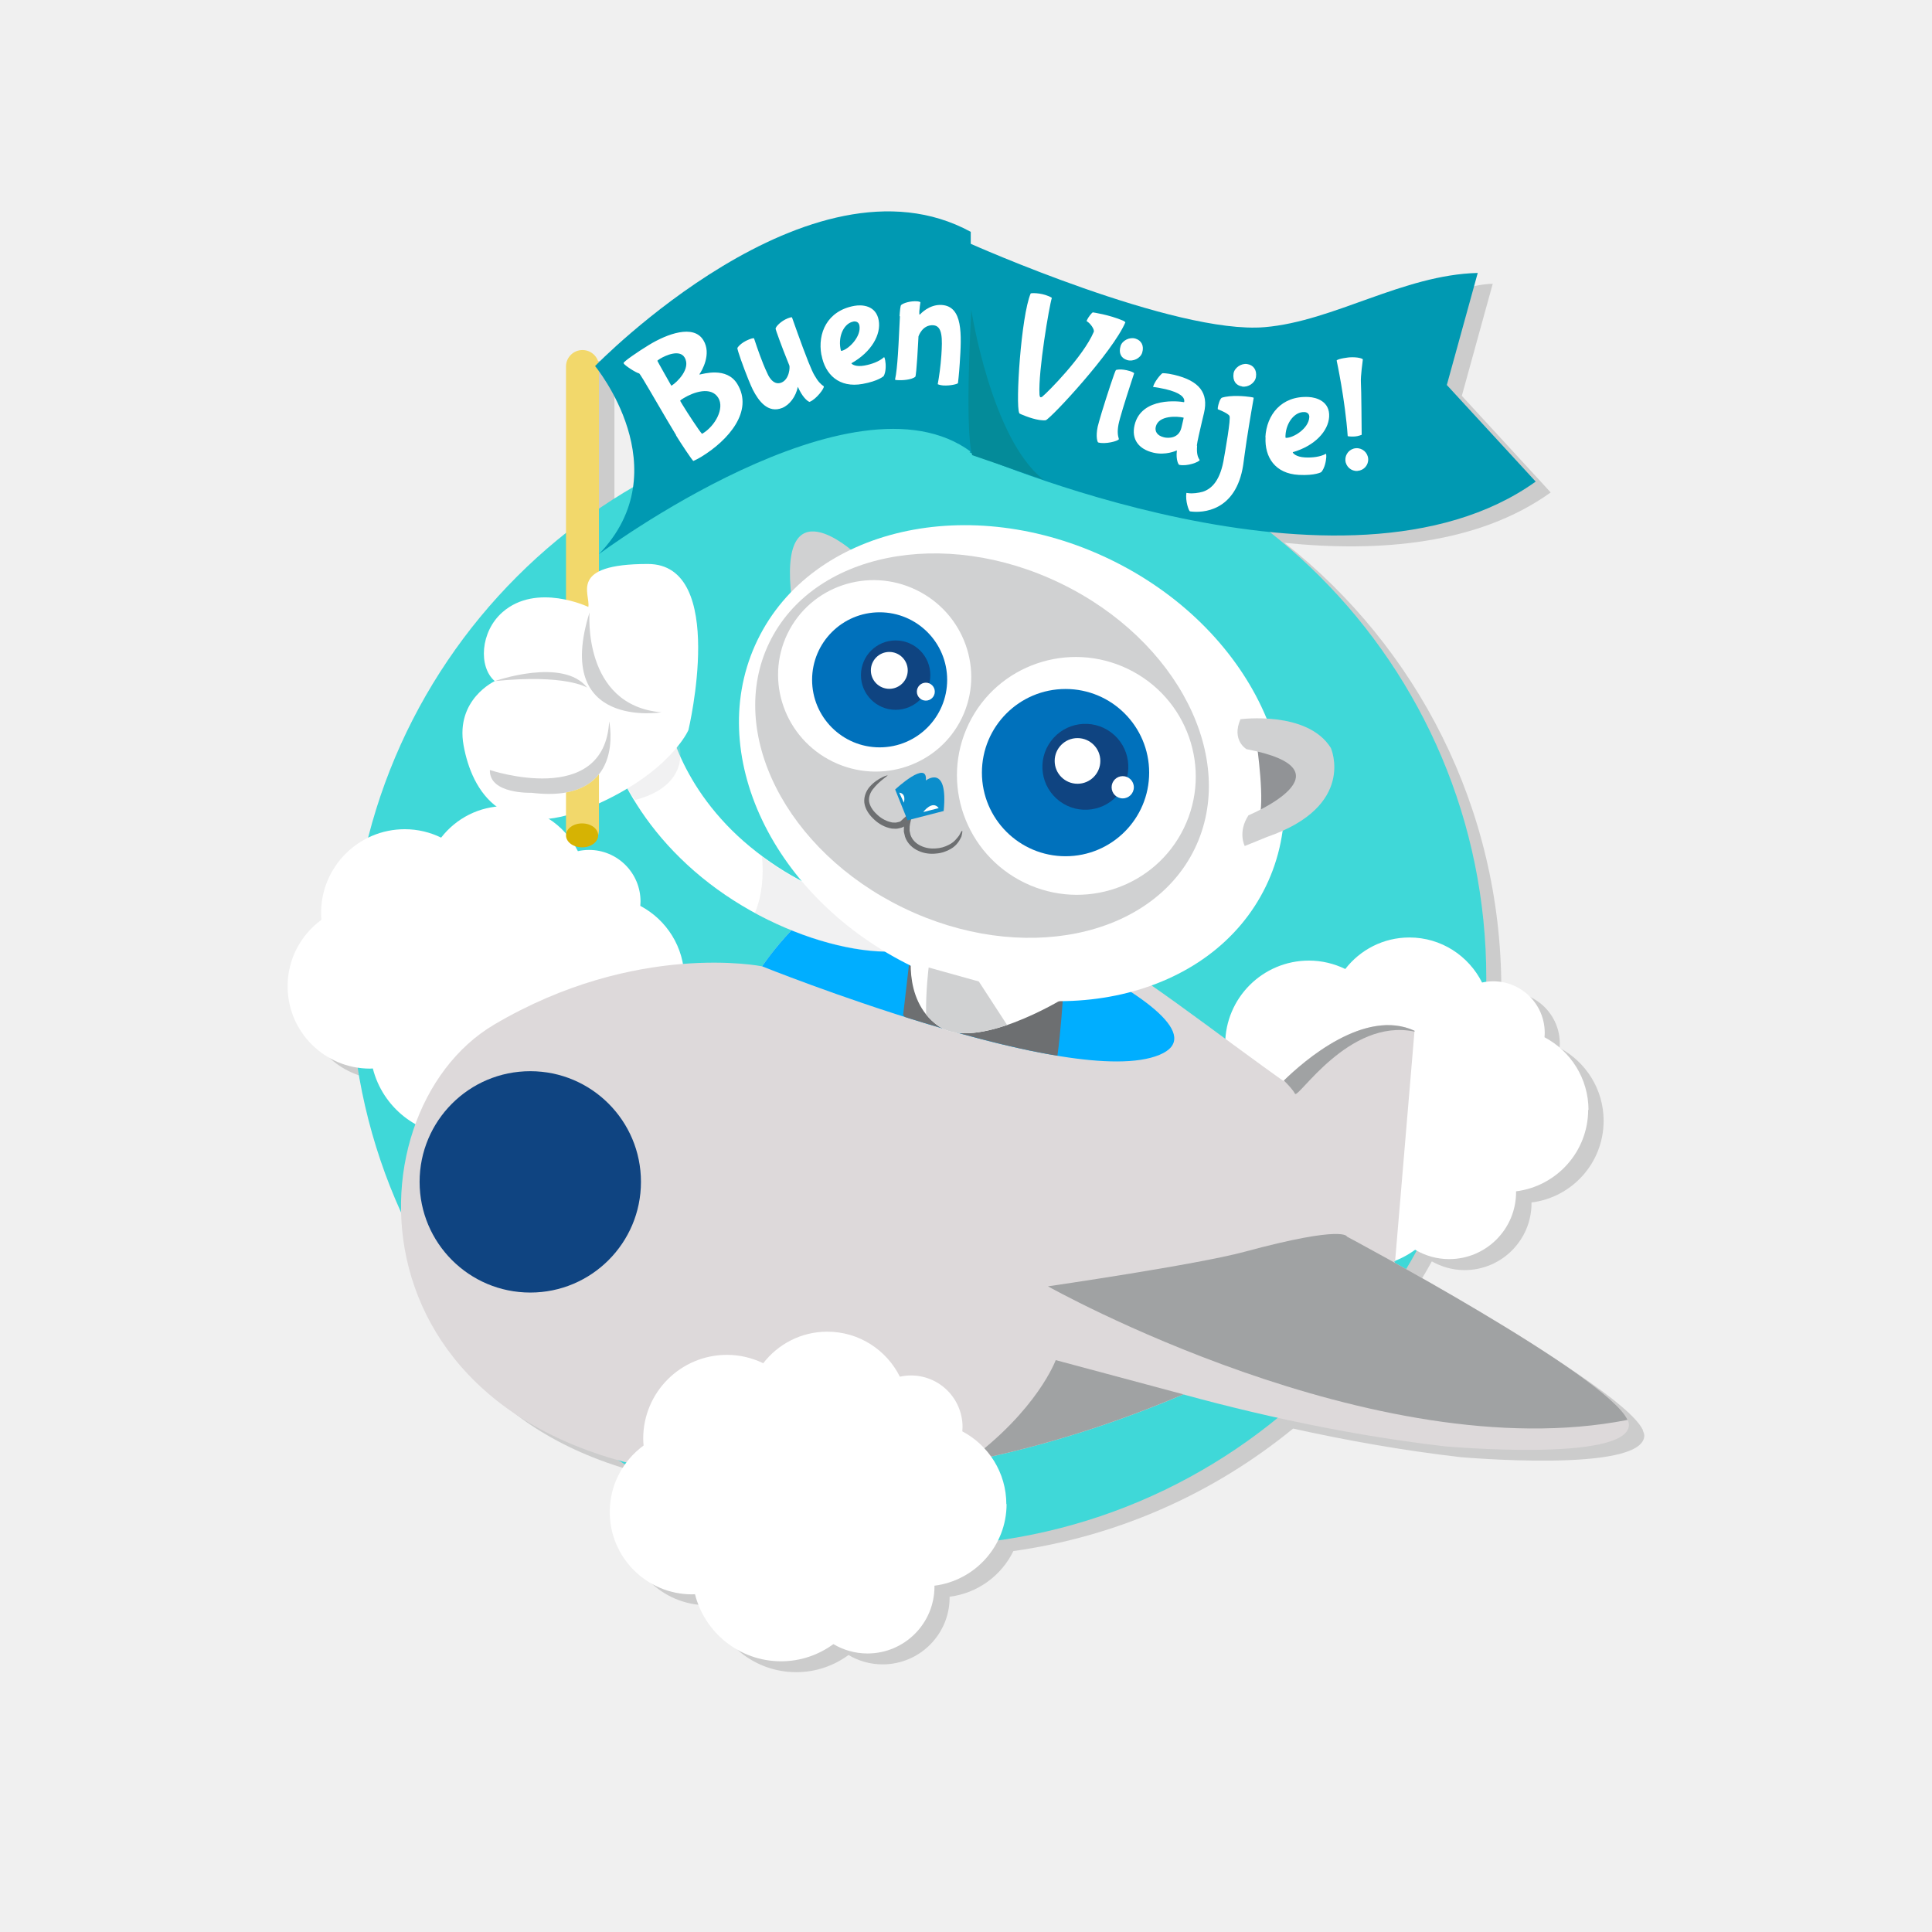
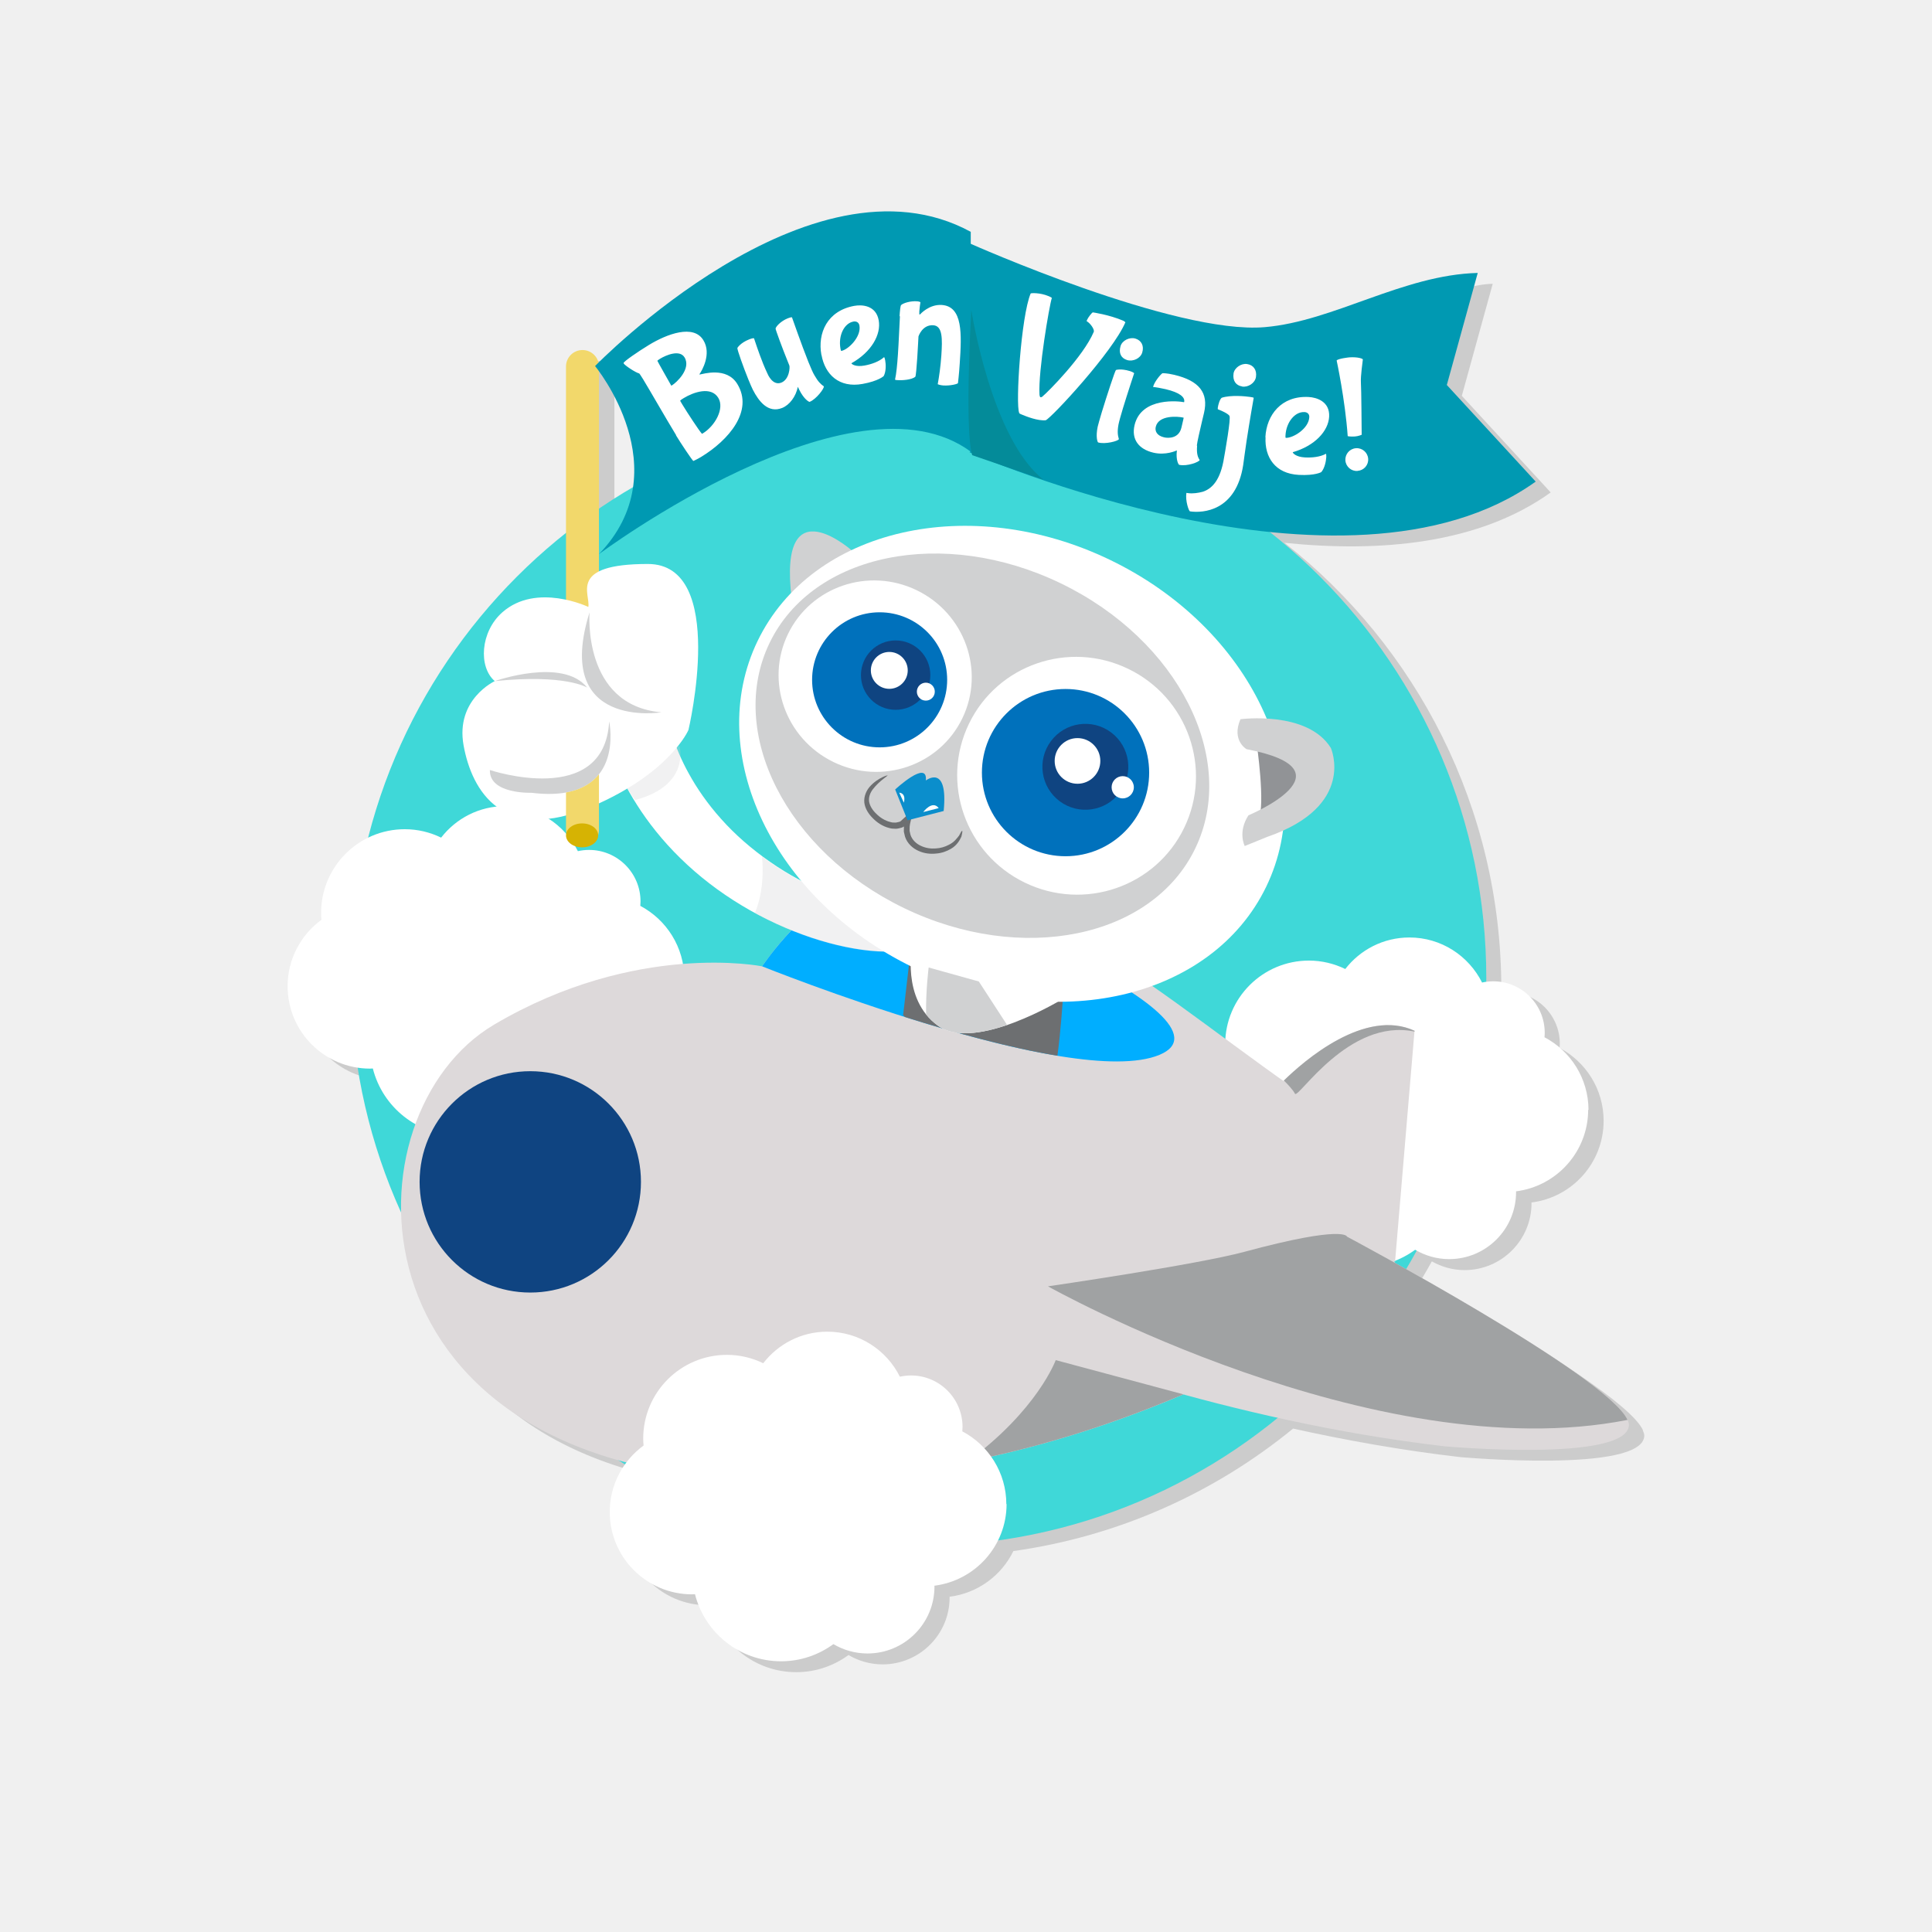
<svg xmlns="http://www.w3.org/2000/svg" width="250" height="250" viewBox="0 0 250 250">
  <path d="M212.597 185.063s0-.002-.002-.002c-1.49-3.25-12.768-10.33-22.376-15.92l-.02-.01c-.52-.3-1.03-.59-1.53-.88l-.09-.05c-.48-.28-.96-.55-1.42-.81l-.16-.09-1.33-.75-.19-.1c-.42-.23-.83-.46-1.22-.68l-.24-.13-.1-.06c.47-.78.92-1.57 1.36-2.36 1.26.71 2.7 1.13 4.24 1.13 4.78 0 8.66-3.88 8.66-8.66l-.01-.09c5.26-.65 9.34-5.13 9.34-10.57 0-4.09-2.31-7.64-5.7-9.43.01-.19.03-.37.03-.56 0-3.68-2.99-6.66-6.67-6.66-.31 0-.61.03-.91.07 0-.16.01-.32.01-.48 0-23.43-10.97-44.28-28.05-57.73 12.28 1.26 25.09.19 34.44-6.52l-11.5-12.5 4-14.5c-9.7.25-18.12 13.03-27.08 13.8-10.94.94-35.44-7.39-38.35-8.39-.07-.38-.1-.6-.1-.6s-.02.21-.03.56l-.05-.02v-.79c-17.43-16.16-44.33 4.1-48.15 7.13-.2-.97-1.06-1.7-2.09-1.7-1.17 0-2.13.96-2.13 2.14V70.4C62.79 80.237 53.62 94 49.6 109.83c-3.6 1.764-6.08 5.45-6.08 9.73 0 .3.02.6.05.894-2.65 1.94-4.377 5.065-4.377 8.603 0 5.35 3.94 9.763 9.073 10.532 1.04 6.55 2.96 12.8 5.61 18.65.29 12.84 8.39 26.59 28.16 32.13.27.17.54.35.814.51-1.24 1.74-1.98 3.87-1.98 6.17 0 5.89 4.78 10.67 10.67 10.67.12 0 .24-.02.36-.02 1.26 4.98 5.76 8.68 11.14 8.68 2.53 0 4.86-.83 6.76-2.22 1.295.77 2.8 1.21 4.41 1.21 4.79 0 8.67-3.88 8.67-8.66 0-.03-.01-.06-.01-.09 3.645-.46 6.717-2.74 8.26-5.91 13.62-1.91 26.04-7.54 36.197-15.85 6.67 1.48 14 2.81 21.62 3.69 0 0 23.52 2.11 23.82-2.71.02-.21-.06-.45-.18-.71zM79.505 49.37c1.438 1.987 5.396 8.195 4.403 15.024-1.5.874-2.973 1.79-4.403 2.764v-17.79z" opacity=".15" />
  <path d="M94.93 55.74c-.9-2.575-2.086-6.308-2.666-7.97-.18-.52-.318-.843-.346-.857-.42-.203-1.57-1.362-1.68-1.674-.014-.05 0-.07 0-.07.115-.21 2.044-1.02 3.706-1.6 2.575-.9 6.206-1.45 7.017.88.69 1.97-1.03 3.83-1.38 4.16 0 0-.02.05-.02.07.46.03 3.65-.3 4.53 2.22 1.35 3.86-2.61 6.87-6.55 8.25-.58.2-1.08.31-1.08.31-.12-.08-1.14-2.68-1.51-3.74zm.03-10.122c-.228.08-.387.16-.4.187-.014.028 1.064 3.45 1.085 3.512.028.013.05.006.132-.023.603-.21 2.88-1.563 2.313-3.184-.405-1.164-2.298-.782-3.13-.492zm6.31 6.533c-.593-1.7-2.96-1.41-4.395-.91-.228.08-.49.2-.504.23-.02.01.06.24.19.59.41 1.16 1.38 3.67 1.68 4.19 0 0 .05.01.11-.01 1.77-.61 3.47-2.56 2.94-4.07zm4.365-1.2c-.452-2.64 1.046-5.76 4.646-6.37 0 0 1.05-.13 1.21-.02.03.02.07.15.1.3.05.28.07.66.07.79.22-.01 2.61.34 3.13 3.4.44 2.58-.76 5.35-3.77 5.87-2.91.5-4.9-1.23-5.36-3.94zm4.678-3.05l-.173.03c-.03-.04-.07-.14-.092-.27-.04-.24-.05-.55-.042-.64-1.04.18-2.265 1.37-1.91 3.45.038.22.446 2.6 2.527 2.25 1.02-.17 2.017-1.12 1.687-3.05-.32-1.86-1.542-1.83-1.997-1.76zm6.68-2.1c.04-.83.09-1.38.18-1.46.323-.29 1.24-.55 2.03-.52.197.01.46.07.456.13-.04.18-.11.72-.13 1.14-.02.35 0 .44.04.44.02 0 .07-.04.07-.04s1.12-1.33 2.77-1.25c2.74.13 2.63 3.74 2.45 7.5-.07 1.45-.19 2.57-.19 2.57-.01.11-.97.4-1.91.35-.42-.02-.72-.14-.72-.14.16-.98.33-2.29.4-3.74.1-2.13.1-3.8-1.11-3.86-1.43-.07-1.9 1.47-1.9 1.47 0-.02-.05 1.41-.12 2.8-.06 1.21-.14 2.37-.21 2.44-.46.42-1.7.51-2.29.48-.18 0-.33-.01-.33-.08.14-.7.25-1.9.31-3.24.08-1.73.11-3.65.17-4.94zm19.642 3.25c.078-.12.748.06 1.123.24.893.43.912.64.912.64-.31.65-6.023 6.8-6.336 6.91-.313.11-1.684-.48-1.684-.48-.502-.24-.7-.45-.7-.45.374-.78.806-6.97 1.372-8.16.023-.05.762-.21 1.945.35 0 0-.936 4.5-.967 5.86 0 0-.023.09.064.03.757-.53 3.777-4.1 4.27-4.92zm6.08 10.44c-.145.86-.02 1.24.146 1.54-.06.21-1.4.59-2.2.33-.07-.02-.32-.54-.12-1.49 0 0 .01-.03 0-.04-.02-.01-.06.02-.06.02s-1.14.43-2.41.02c-1.54-.49-2.22-1.6-1.75-3.06.97-2.99 5.05-2.11 5.4-2 .02.01.04 0 .04 0 .16-.5-.36-1.04-1.85-1.52-.46-.15-1.05-.3-1.27-.33h-.01c.16-.49.85-1.22 1.11-1.36.02-.01.41 0 1.24.27 2.61.84 3.49 2.2 2.82 4.28l-.28.87c-.28.86-.69 2.14-.75 2.52zm-1.29-2.68c.065-.2.122-.37.104-.38-.62-.2-2.62-.5-3.02.73-.14.43.02.94.79 1.19.44.15 1.54.25 1.91-.88l.21-.65zm3.452 1.45c.717-2.99 3.455-4.15 6.098-3.51.316.08.402.1.47.13.058.07.032.33-.038.62-.113.48-.344 1.05-.486 1.11l-.12-.03c-.66-.16-3.08-.64-3.72 2.03-.23 1 .07 1.98 1.55 2.34.93.22 1.57.01 1.63.02.08.13.04.47-.05.84-.11.48-.31.98-.45 1.06 0 0-.66.2-1.79-.08-2.83-.68-3.51-2.65-3.06-4.51zm13.576 4.47c-.008.88.174 1.23.387 1.5-.033.22-1.29.8-2.127.67-.07-.01-.398-.48-.357-1.45 0 0 .006-.03-.012-.04-.018 0-.06.03-.06.03s-1.058.61-2.374.4c-1.602-.25-2.45-1.23-2.215-2.75.482-3.11 4.656-2.88 5.012-2.83.018.01.04-.01.04-.01.08-.51-.524-.97-2.073-1.21-.48-.07-1.09-.13-1.31-.13h-.017c.08-.51.645-1.34.873-1.52.02-.01.41-.06 1.266.07 2.703.42 3.79 1.63 3.457 3.78l-.14.91c-.14.89-.346 2.22-.35 2.61zm-1.697-2.45c.033-.21.06-.39.043-.39-.65-.1-2.67-.09-2.87 1.19-.07.45.16.92.96 1.05.46.08 1.56.01 1.75-1.16l.1-.67zm4.64-2.17c.02-.68.054-1.13.13-1.2.26-.24 1.006-.47 1.652-.45.162.01.377.05.375.1-.02.15-.074.59-.086.94-.01.29.006.36.043.36.018 0 .055-.03.055-.03s.902-1.1 2.252-1.06c2.248.08 2.2 3.03 2.098 6.11-.04 1.19-.125 2.11-.125 2.11-.004.09-.785.33-1.56.31-.343-.01-.59-.11-.59-.11.116-.8.243-1.88.284-3.07.06-1.74.033-3.11-.957-3.15-1.17-.04-1.535 1.23-1.535 1.23 0-.02-.02 1.15-.06 2.29-.034.99-.085 1.94-.14 2-.373.35-1.385.44-1.87.43-.144-.01-.27-.01-.27-.06.11-.57.18-1.56.218-2.66.05-1.42.047-2.99.085-4.05zm8.884 3.06c-.333-2.32.79-4.64 3.677-5.05.838-.12 2.297.04 2.523 1.62.217 1.52-.89 3.33-3.057 4.44.016.11.443.43 1.37.3.765-.11 1.565-.37 2.07-.78 0 0 .015-.02.032-.02.035 0 .086.23.102.33.06.43.06 1.19-.217 1.67 0 0-.547.5-2.275.75-2.495.36-3.93-1.15-4.226-3.23zm3.515-3.39c-.963.14-1.674 1.4-1.473 2.81.03.2.037.25.107.24.74-.12 2.16-1.42 1.99-2.61-.06-.37-.36-.47-.63-.44zm7.985 5.57c-.165.07-.944-.41-1.28-1.19l-.05-.11c1.897-.83 2.274-1.99 2.046-2.52-.416-.96-3.28-.32-3.898-1.74-.594-1.37.896-3.59 2.762-4.4.182-.08.986.37 1.313 1.08-.248.1-2.145 1.34-1.766 2.22.36.83 3.143.19 3.938 1.88.84 1.93-1.777 4.23-3.064 4.79z" opacity=".15" />
  <circle fill="#3FD8D8" cx="118.848" cy="126.57" r="73.478" />
  <path fill="#FFF" d="M88.55 126.653c0-4.095-2.31-7.646-5.694-9.434.016-.19.028-.38.028-.57 0-3.69-2.985-6.67-6.667-6.67-.495 0-.976.06-1.44.16-1.72-3.45-5.275-5.83-9.394-5.83-3.38 0-6.378 1.6-8.3 4.08-1.422-.69-3.013-1.09-4.7-1.09-5.983 0-10.833 4.85-10.833 10.83 0 .3.02.6.045.89-2.65 1.94-4.378 5.06-4.378 8.6 0 5.89 4.775 10.66 10.667 10.66.122 0 .24-.02.36-.02 1.258 4.99 5.762 8.68 11.14 8.68 2.53 0 4.863-.83 6.763-2.22 1.292.76 2.794 1.21 4.404 1.21 4.79 0 8.67-3.88 8.67-8.67v-.1c5.26-.66 9.34-5.14 9.34-10.58zm117.002 17c0-4.095-2.31-7.646-5.695-9.434.016-.19.03-.38.03-.57 0-3.69-2.986-6.67-6.668-6.67-.5 0-.98.06-1.44.16-1.73-3.45-5.28-5.83-9.4-5.83-3.38 0-6.38 1.6-8.3 4.08-1.43-.69-3.02-1.09-4.7-1.09-5.99 0-10.84 4.85-10.84 10.83 0 .3.02.6.04.89-2.65 1.94-4.38 5.06-4.38 8.6 0 5.89 4.77 10.66 10.66 10.66.12 0 .24-.02.36-.02 1.26 4.99 5.76 8.68 11.14 8.68 2.53 0 4.86-.83 6.76-2.22 1.29.76 2.79 1.21 4.4 1.21 4.78 0 8.66-3.88 8.66-8.67 0-.04-.01-.07-.01-.1 5.27-.66 9.34-5.14 9.34-10.58z" />
  <path fill="#DDD9DA" d="M180.933 164.844s-37.086 28.945-85.33 26.533c-51.233-2.562-51.133-47.303-31.658-58.795 18.393-10.854 34.674-7.538 34.674-7.538s7.23-10.947 15.07-11.156c22.61-.603 40.02 18.77 61.43 32.036" />
  <path fill="#00AEFF" d="M150.026 136.5c11.308-4.672-30.453-22.46-40.553-21.255 0 0-.288.03-.753.108-5.673 3.02-10.1 9.69-10.1 9.69s40.1 16.132 51.406 11.458z" />
  <path fill="#DDD9DA" d="M133.595 174.19s24.725 9.648 53.367 12.965c0 0 23.52 2.11 23.82-2.713.3-4.824-36.483-24.423-36.483-24.423m-9.05-19.3s9.95-10.96 17.79-7.34l-2.52 29.9" />
  <circle fill="#0F4481" cx="68.618" cy="152.934" r="14.322" />
  <path fill="#FFF" d="M116.536 118.49l.076.124c.026.048.19.29.12.223-.024-.035-.01.023-.05-.075-.02-.06-.083-.395.08-.783.174-.39.4-.51.355-.5-.025 0-.242.06-.528.1-.59.08-1.49.07-2.48-.06-2.01-.25-4.48-.91-6.99-1.94-2.52-1.02-5.11-2.4-7.48-4.06-2.38-1.65-4.55-3.55-6.31-5.53-1.78-1.98-3.17-4.02-4.17-5.84-1.02-1.83-1.65-3.44-2.05-4.58-.2-.57-.35-1.03-.43-1.34l-.15-.48-7.93 2.55s.08.2.22.59.35.95.66 1.66c.6 1.41 1.54 3.41 2.96 5.62 1.4 2.21 3.29 4.63 5.61 6.89 2.31 2.27 5.03 4.37 7.94 6.11 2.9 1.75 5.99 3.15 9 4.16 3.01 1 5.94 1.61 8.62 1.77 1.35.07 2.63.04 3.93-.22.65-.14 1.3-.32 2.02-.7.68-.37 1.51-1.03 1.96-2.05.45-1.02.36-2.01.21-2.58-.16-.62-.35-.98-.55-1.33-.23-.41-.25-.38-.32-.5l-.08-.12-4.28 2.83z" />
  <path fill="#D0D1D2" d="M97.66 118.14c2.41 1.315 4.904 2.407 7.35 3.22 3.012 1.006 5.94 1.618 8.624 1.778 1.35.072 2.63.048 3.932-.217.65-.13 1.307-.31 2.02-.69.685-.36 1.514-1.02 1.966-2.04.458-1.01.362-2 .21-2.57-.154-.62-.344-.97-.544-1.33-.23-.4-.247-.38-.32-.49l-.082-.11-4.152 2.75c.008-.12.032-.27.1-.43.173-.38.398-.5.354-.49-.025.01-.242.07-.528.1-.585.08-1.482.07-2.477-.05-2.01-.25-4.476-.91-6.988-1.93-2.52-1.02-5.104-2.4-7.477-4.05-.356-.24-.695-.51-1.042-.76.218 2.41.043 5-.945 7.37zm19.022.622l-.01-.05c.05.08.105.17.06.125-.024-.035-.01.023-.05-.075zM87.93 96.552s1.452 5.075-5.745 6.968c0 0-2.15-2.887-2.7-4.954" opacity=".3" />
  <path fill="#6D6F71" d="M118.156 125.102l-.542-.208-.753 6.482.25.227c6.41 2.023 13.52 3.985 19.72 5.01.44-3.21.7-7.348.7-7.348l-19.36-4.163z" />
  <path fill="#D0D1D2" d="M110.53 71.49s-9.914-9.11-8.09 5.987l2.497-.99 5.592-4.997z" />
-   <ellipse transform="rotate(115.83 130.91 98.75)" fill="#FFF" cx="130.914" cy="98.746" rx="29.282" ry="36.547" />
-   <ellipse transform="rotate(115.83 127.08 96.48)" fill="#D0D1D2" cx="127.085" cy="96.482" rx="23.33" ry="30.583" />
-   <ellipse transform="rotate(115.82 113.18 87.46)" fill="#FFF" cx="113.176" cy="87.461" rx="12.351" ry="12.531" />
-   <ellipse transform="rotate(115.83 139.28 100.4)" fill="#FFF" cx="139.281" cy="100.399" rx="15.365" ry="15.468" />
+   <ellipse transform="rotate(115.8 130.9 98.8)" fill="#FFF" cx="130.914" cy="98.746" rx="29.282" ry="36.547" />
+   <ellipse transform="rotate(115.8 127.1 96.5)" fill="#D0D1D2" cx="127.085" cy="96.482" rx="23.33" ry="30.583" />
+   <ellipse transform="rotate(115.8 113.2 87.5)" fill="#FFF" cx="113.176" cy="87.461" rx="12.351" ry="12.531" />
+   <ellipse transform="rotate(115.8 139.3 100.4)" fill="#FFF" cx="139.281" cy="100.399" rx="15.365" ry="15.468" />
  <path fill="#919396" d="M162.62 96.257c-.002-.013 1.147 7.854.232 9.803l1.688-1.086s11.9-6.718-1.92-8.717z" />
  <path fill="#D0D1D2" d="M160.515 93.067s8.664-1.153 11.697 3.718c0 0 3.344 7.504-8.233 11.507l-2.91 1.182s-.94-1.782.48-3.973c0 0 13.99-5.82-.25-8.56 0 0-1.97-1.13-.79-3.86z" />
  <circle fill="#0071BC" cx="137.88" cy="99.976" r="10.821" />
  <path fill="#0F4481" d="M143.765 94.766c-2.462-1.833-5.944-1.324-7.777 1.138-1.835 2.463-1.325 5.944 1.136 7.776 2.463 1.837 5.946 1.326 7.78-1.135 1.832-2.462 1.324-5.944-1.14-7.78z" />
  <circle fill="#FFF" cx="139.428" cy="98.464" r="2.954" />
  <circle fill="#FFF" cx="145.28" cy="101.872" r="1.439" />
  <circle fill="#0071BC" cx="113.824" cy="87.969" r="8.739" />
  <circle fill="#0F4481" cx="115.896" cy="87.36" r="4.489" />
  <circle fill="#FFF" cx="115.075" cy="86.748" r="2.386" />
  <circle fill="#FFF" cx="119.802" cy="89.5" r="1.161" />
  <path fill="#6D6F71" d="M114.89 100.352c-.022-.048-.292.016-.73.23-.433.215-1.056.574-1.65 1.255-.405.492-.738 1.207-.67 2 .09.784.55 1.495 1.1 2.037.552.564 1.266 1.056 2.128 1.27.212.067.437.096.672.09.23.024.465-.01.7-.08.116-.034.242-.044.347-.104l.16-.09.01-.01c.01-.01.01-.008.01-.008s.002 0 0 0l-.01.677.156.66c.295.88 1.01 1.51 1.752 1.83.747.34 1.536.42 2.255.34.725-.05 1.39-.29 1.943-.62.775-.45 1.137-1.13 1.337-1.56.124-.48.158-.74.102-.76-.058-.01-.2.21-.395.61-.27.34-.635.87-1.333 1.2-.487.26-1.07.44-1.704.47-.626.05-1.308-.05-1.914-.34-.606-.28-1.127-.77-1.342-1.43l-.115-.51.01-.55c.04-.43.18-.85.27-1.28l.15-.65.07-.32.03-.14v-.04l-.03.04-.07.07-.17.19c-.36.4-.7.81-1.11 1.15l-.28.26-.11.07c-.07.05-.16.04-.24.07-.16.05-.33.08-.5.06-.17.01-.34-.01-.51-.07-.69-.17-1.31-.56-1.8-1.05-.51-.48-.86-1.04-.95-1.61-.07-.57.14-1.12.48-1.57.96-1.24 2.01-1.71 1.91-1.85z" />
  <path fill="#0B8ECC" d="M119.805 100.992s2.913-2.245 2.307 3.95l-4.678 1.204-1.6-3.987s4.237-3.94 3.97-1.17z" />
  <path fill="#FFF" d="M121.47 104.57l-2.007.51s1.182-1.6 2.006-.51zm-4.51-.7l-.6-1.297s.913 0 .6 1.296z" />
  <path fill="#A0A2A3" d="M152.196 180.818c.563-.24.94-.39.94-.39L136.61 176s-2.363 6.487-11.42 13.126c10.085-2 19.197-5.044 27.006-8.308z" />
  <path fill="#FFF" d="M118.066 122.33s-1.508 6.935 3.316 10.402c4.825 3.468 16.132-3.468 16.132-3.468l-1.207-2.26-18.24-4.674z" />
  <path fill="#D0D1D2" d="M130.317 132.63l-3.658-5.626-6.49-1.81s-.39 3.006-.33 6.08c.42.527.93 1.02 1.54 1.458 2.19 1.58 5.73.997 8.93-.1z" />
  <path fill="#A0A2A3" d="M135.604 166.45s42.213 23.722 74.977 17.29l.02-.01c-2.63-5.772-36.3-23.71-36.3-23.71s-.23-1.56-13.26 1.96c-6.23 1.682-25.43 4.47-25.43 4.47zm30.532-26.63c.504.498 1.187 1.22 1.43 1.707.387.773 6.94-9.84 15.47-8.04l.008-.102c-6.445-2.973-14.31 3.895-16.908 6.435z" />
  <path fill="#F2D86B" d="M77.506 101.665c0 1.178-.955 2.133-2.133 2.133s-2.133-.955-2.133-2.133V47.427c0-1.18.956-2.133 2.133-2.133 1.178 0 2.133.954 2.133 2.133v54.238z" />
  <path fill="#FFF" d="M76.135 78.538s-6.704-3.2-11.122.686c-2.87 2.523-3.123 7.084-.99 8.912 0 0-5.104 2.362-4.037 8.304 1.066 5.94 5.133 12.84 16.606 7.923 10.13-4.343 12.493-9.903 12.493-9.903s5.104-21.482-5.256-21.482-7.39 3.884-7.7 5.56z" />
  <path fill="#D0D1D2" d="M76.288 79.225s-.99 12.036 9.293 12.95c0 0-14.06 2.285-9.29-12.95z" />
  <path fill="#D0D1D2" d="M64.023 88.136s8.81-3.122 11.96.84c0 0-2.794-1.78-11.96-.84zM63.39 99.64s14.828 4.977 15.437-6.297c0 0 2.336 10.767-10.056 9.243 0 0-5.48.202-5.38-2.946z" />
  <path fill="#F2D86B" d="M73.24 102.544v4.866c0 1.18.956 2.133 2.133 2.133s2.133-.954 2.133-2.133v-7.22c-.864 1.094-2.208 1.984-4.266 2.354z" />
  <ellipse fill="#D6B303" cx="75.323" cy="108.097" rx="2.083" ry="1.549" />
  <path fill="#0099B2" d="M77.506 71.702s32.942-24.55 48.162-13.218l-.053-15.797V30C104.833 18.667 77 47.368 77 47.368s11.07 13.364.506 24.334z" />
  <path fill="#0099B2" d="M125.46 58.526s48.59 21.46 73.258 3.792l-11.5-12.5 4-14.5c-9.704.25-18.593 6.246-27.552 7.015C152.03 43.333 125.5 31.5 125.5 31.5s-.954 23.596.063 26.93" />
  <path fill="#048B99" d="M125.688 40.118s-.9 15.447.115 18.782c0 0 9.22 3.172 9.197 3.155-6.75-5.312-9.312-21.937-9.312-21.937z" />
  <path fill="#FFF" d="M130.22 194.652c0-4.095-2.31-7.646-5.696-9.434.016-.188.028-.375.028-.566 0-3.683-2.985-6.667-6.667-6.667-.495 0-.976.058-1.44.16-1.72-3.45-5.275-5.827-9.394-5.827-3.38 0-6.37 1.604-8.29 4.084-1.42-.688-3.01-1.084-4.7-1.084-5.98 0-10.83 4.85-10.83 10.834 0 .303.02.6.05.897-2.65 1.94-4.38 5.06-4.38 8.6 0 5.89 4.78 10.66 10.67 10.66.13 0 .24-.02.36-.02 1.26 4.99 5.77 8.68 11.14 8.68 2.53 0 4.87-.83 6.77-2.22 1.29.76 2.8 1.21 4.41 1.21 4.79 0 8.67-3.88 8.67-8.67 0-.03-.01-.06-.01-.1 5.26-.66 9.34-5.14 9.34-10.58z" />
  <g fill="#FFF">
    <path d="M87.5 56.328c-1.418-2.33-3.358-5.734-4.273-7.238-.286-.47-.487-.76-.518-.767-.46-.11-1.82-1.004-2-1.287-.02-.038-.02-.068-.02-.068.07-.223 1.79-1.42 3.29-2.335 2.33-1.417 5.77-2.71 7.04-.604 1.09 1.78-.21 3.96-.49 4.36 0 0-.02.06-.01.08.45-.07 3.51-1.05 4.89 1.22 2.13 3.49-1.12 7.27-4.69 9.44-.53.32-1 .52-1 .52-.13-.05-1.68-2.38-2.26-3.34zm-2.085-9.908c-.207.125-.346.236-.353.266s1.762 3.15 1.796 3.208c.03.007.05-.004.124-.05.545-.332 2.49-2.13 1.598-3.598-.64-1.052-2.413-.283-3.165.174zm7.538 5.073c-.937-1.542-3.193-.762-4.49.026-.207.12-.44.29-.447.32-.02.01.107.22.3.54.64 1.05 2.11 3.3 2.513 3.75 0 0 .04-.01.1-.04 1.6-.97 2.85-3.23 2.02-4.6zm10.324-1.41c-.017-.04-.037-.03-.037-.03-.25 1.262-1.07 2.35-2.03 2.736-1.837.73-3.038-.89-3.788-2.35-.127-.26-.353-.76-.59-1.35-.633-1.57-1.43-3.79-1.418-4.06 0 0 .358-.65 1.542-1.12 0 0 .47-.19.613-.13.05.14.59 1.82 1.19 3.31.18.45.37.87.54 1.23 0 0 .64 1.66 1.81 1.19 1.06-.43 1.12-2.04 1.03-2.22l-.28-.7c-.59-1.45-1.5-3.91-1.5-4.07.04-.26.66-.96 1.58-1.33.12-.05.45-.16.54-.13.06.14 1.22 3.51 2.12 5.76.32.79.61 1.46.8 1.76.46.81.81 1.14 1.2 1.41.1.24-.97 1.67-1.83 2.01-.08.03-.73-.33-1.34-1.55l-.2-.42zm3.01-4.16c-.512-2.816.752-5.708 4.26-6.345 1.017-.185 2.806-.063 3.156 1.864.335 1.84-.93 4.106-3.53 5.563.025.13.562.502 1.688.297.94-.17 1.9-.523 2.5-1.057 0 0 .02-.026.04-.03.04-.008.12.27.14.4.1.52.13 1.452-.19 2.046 0 0-.64.64-2.74 1.02-3.03.55-4.85-1.22-5.31-3.75zm4.137-4.31c-1.17.212-1.978 1.792-1.667 3.502.043.238.055.303.142.287.9-.187 2.57-1.833 2.31-3.283-.09-.46-.46-.57-.79-.51zm5.976-.68c.056-.833.114-1.38.208-1.463.328-.287 1.25-.535 2.04-.483.197.013.457.074.453.14-.03.174-.11.72-.14 1.138-.02.35 0 .44.04.443.02 0 .07-.04.07-.04s1.15-1.313 2.79-1.205c2.75.18 2.58 3.787 2.33 7.542-.09 1.45-.23 2.564-.23 2.564 0 .11-.97.37-1.91.31-.41-.03-.71-.16-.71-.16.18-.98.37-2.29.47-3.74.14-2.13.17-3.81-1.04-3.89-1.43-.1-1.92 1.44-1.92 1.44 0-.03-.07 1.4-.16 2.79-.08 1.2-.18 2.37-.25 2.43-.47.41-1.71.48-2.3.44-.18-.01-.33-.02-.32-.09.16-.7.28-1.9.37-3.24.12-1.73.18-3.65.26-4.95zm15.487 12.504c-.5-1.073.24-12.544 1.48-15.46.024-.06 1.204-.133 2.337.35 0 0 .426.18.4.24-.324.986-1.77 9.455-1.596 12.47 0 0 .02.295.11.36.08.033.255-.037.32-.13.618-.5 5.23-5.114 6.59-8.313.14-.324-.464-1.154-.913-1.393-.002-.04.016-.09.04-.15.147-.34.622-.95.757-.99 0 0 2.078.29 3.94 1.08 0 0 .288.17.27.21-1.626 3.83-9.556 12.36-10.306 12.67-1 .1-2.475-.47-3.203-.78-.123-.05-.215-.11-.226-.14zm14.865-5.122c-.03.105-.838 2.527-1.428 4.463-.295.968-.53 1.816-.598 2.187-.164.916-.08 1.4.057 1.856-.078.26-1.8.7-2.682.43-.08-.02-.34-.7-.06-2.04.07-.28.26-.98.52-1.84.66-2.16 1.7-5.34 1.84-5.49 0 0 .6-.23 1.82.14 0 0 .49.15.56.31zm-.9-1.723c-.78-.237-1.13-.896-.848-1.822.22-.716 1.166-1.186 1.924-.955.758.23 1.145.923.875 1.807-.23.758-1.194 1.2-1.95.97zm9.054 11.07c-.09 1.064.098 1.515.332 1.864-.06.257-1.646.857-2.654.62-.086-.02-.44-.623-.3-1.81 0 0 .01-.043-.01-.048s-.075.028-.075.028-1.35.634-2.94.262c-1.93-.452-2.87-1.735-2.45-3.556.88-3.75 5.94-3.083 6.37-2.982.02.005.05-.01.05-.01.14-.623-.55-1.236-2.41-1.673-.58-.136-1.32-.263-1.59-.28l-.02-.006c.14-.62.91-1.57 1.2-1.77.02-.01.51-.04 1.53.2 3.25.77 4.47 2.34 3.86 4.93l-.26 1.09c-.25 1.07-.63 2.68-.67 3.15zm-1.84-3.142c.06-.257.11-.47.09-.477-.77-.18-3.24-.352-3.602 1.19-.125.536.12 1.135 1.082 1.36.557.13 1.908.154 2.24-1.26l.19-.813z" />
    <path d="M157.594 52.973c-.016-.047-.023-.137-.008-.246.06-.392.254-1.074.506-1.258 1.17-.38 3.057-.2 3.71-.1.194.03.392.06.427.11 0 0-.52 2.92-.93 5.62-.18 1.15-.34 2.48-.43 3.07-.92 5.98-5.22 6.25-6.89 6-.13-.02-.62-1.32-.46-2.39l.21.03c.59.09 1.34-.02 1.92-.18 1.15-.38 2.29-1.45 2.75-4.45 0 0 .26-1.43.47-2.82.18-1.22.34-2.4.21-2.57-.28-.38-1.52-.84-1.52-.84zm3.127-2.97c-.78-.12-1.24-.725-1.1-1.682.12-.73.99-1.34 1.77-1.21.79.12 1.27.75 1.13 1.67-.12.79-1.01 1.36-1.79 1.24zm3.02 6.563c.15-2.856 2.05-5.38 5.6-5.194 1.04.054 2.75.584 2.65 2.54-.1 1.868-1.85 3.78-4.71 4.602 0 .132.43.617 1.58.677.94.05 1.97-.07 2.67-.45 0 0 .02-.02.04-.02.05 0 .05.29.05.42-.03.53-.21 1.45-.65 1.95 0 0-.77.47-2.9.36-3.08-.16-4.44-2.3-4.31-4.87zm5.02-3.24c-1.18-.063-2.33 1.288-2.42 3.023-.01.24-.02.3.07.31.93.02 2.93-1.19 3.01-2.67.03-.46-.31-.66-.64-.67zm5.63 3.094c-.33-4.695-1.43-9.777-1.43-9.777.23-.258 1.65-.402 1.65-.402 1.1-.07 1.76.17 1.74.28-.01.14-.31 2.19-.25 3 .06.79.09 5.91.1 6.74 0 0-.43.19-.89.22-.59.04-.91-.04-.91-.04zm1.27 4.52c-.81.057-1.51-.555-1.57-1.367-.05-.812.56-1.517 1.37-1.574.81-.06 1.52.55 1.58 1.36.06.81-.55 1.51-1.36 1.57z" />
  </g>
</svg>
